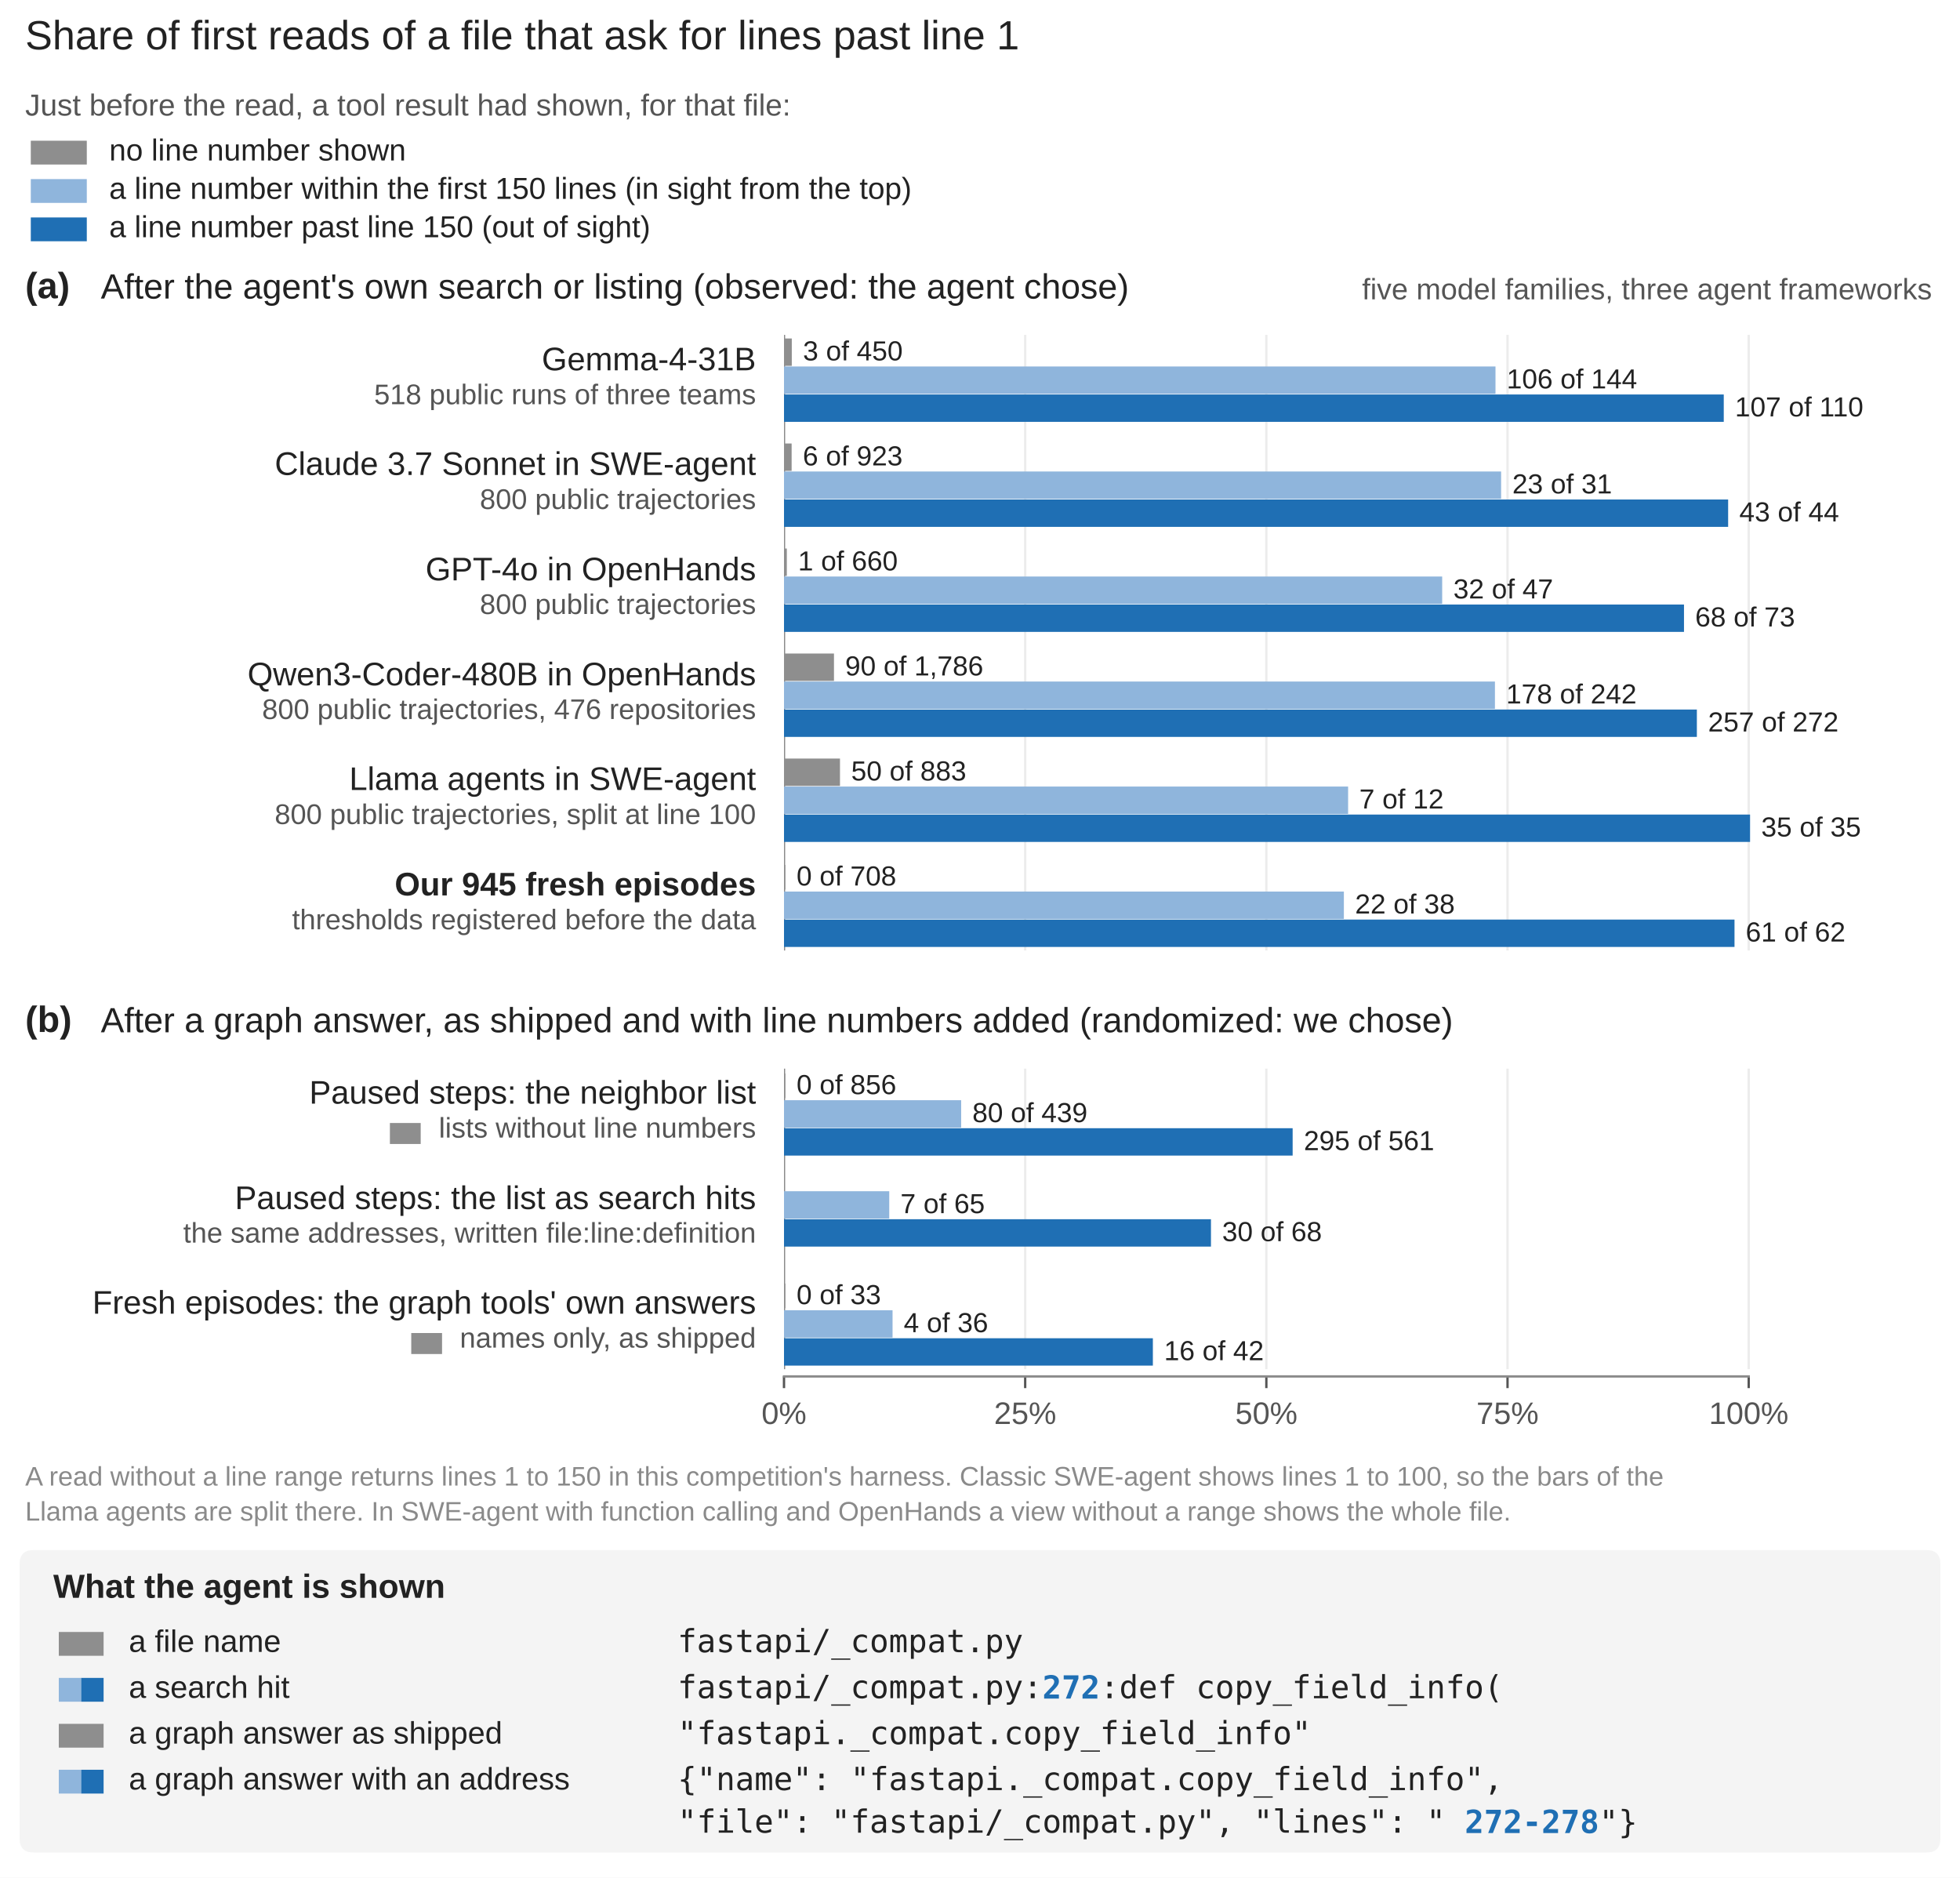
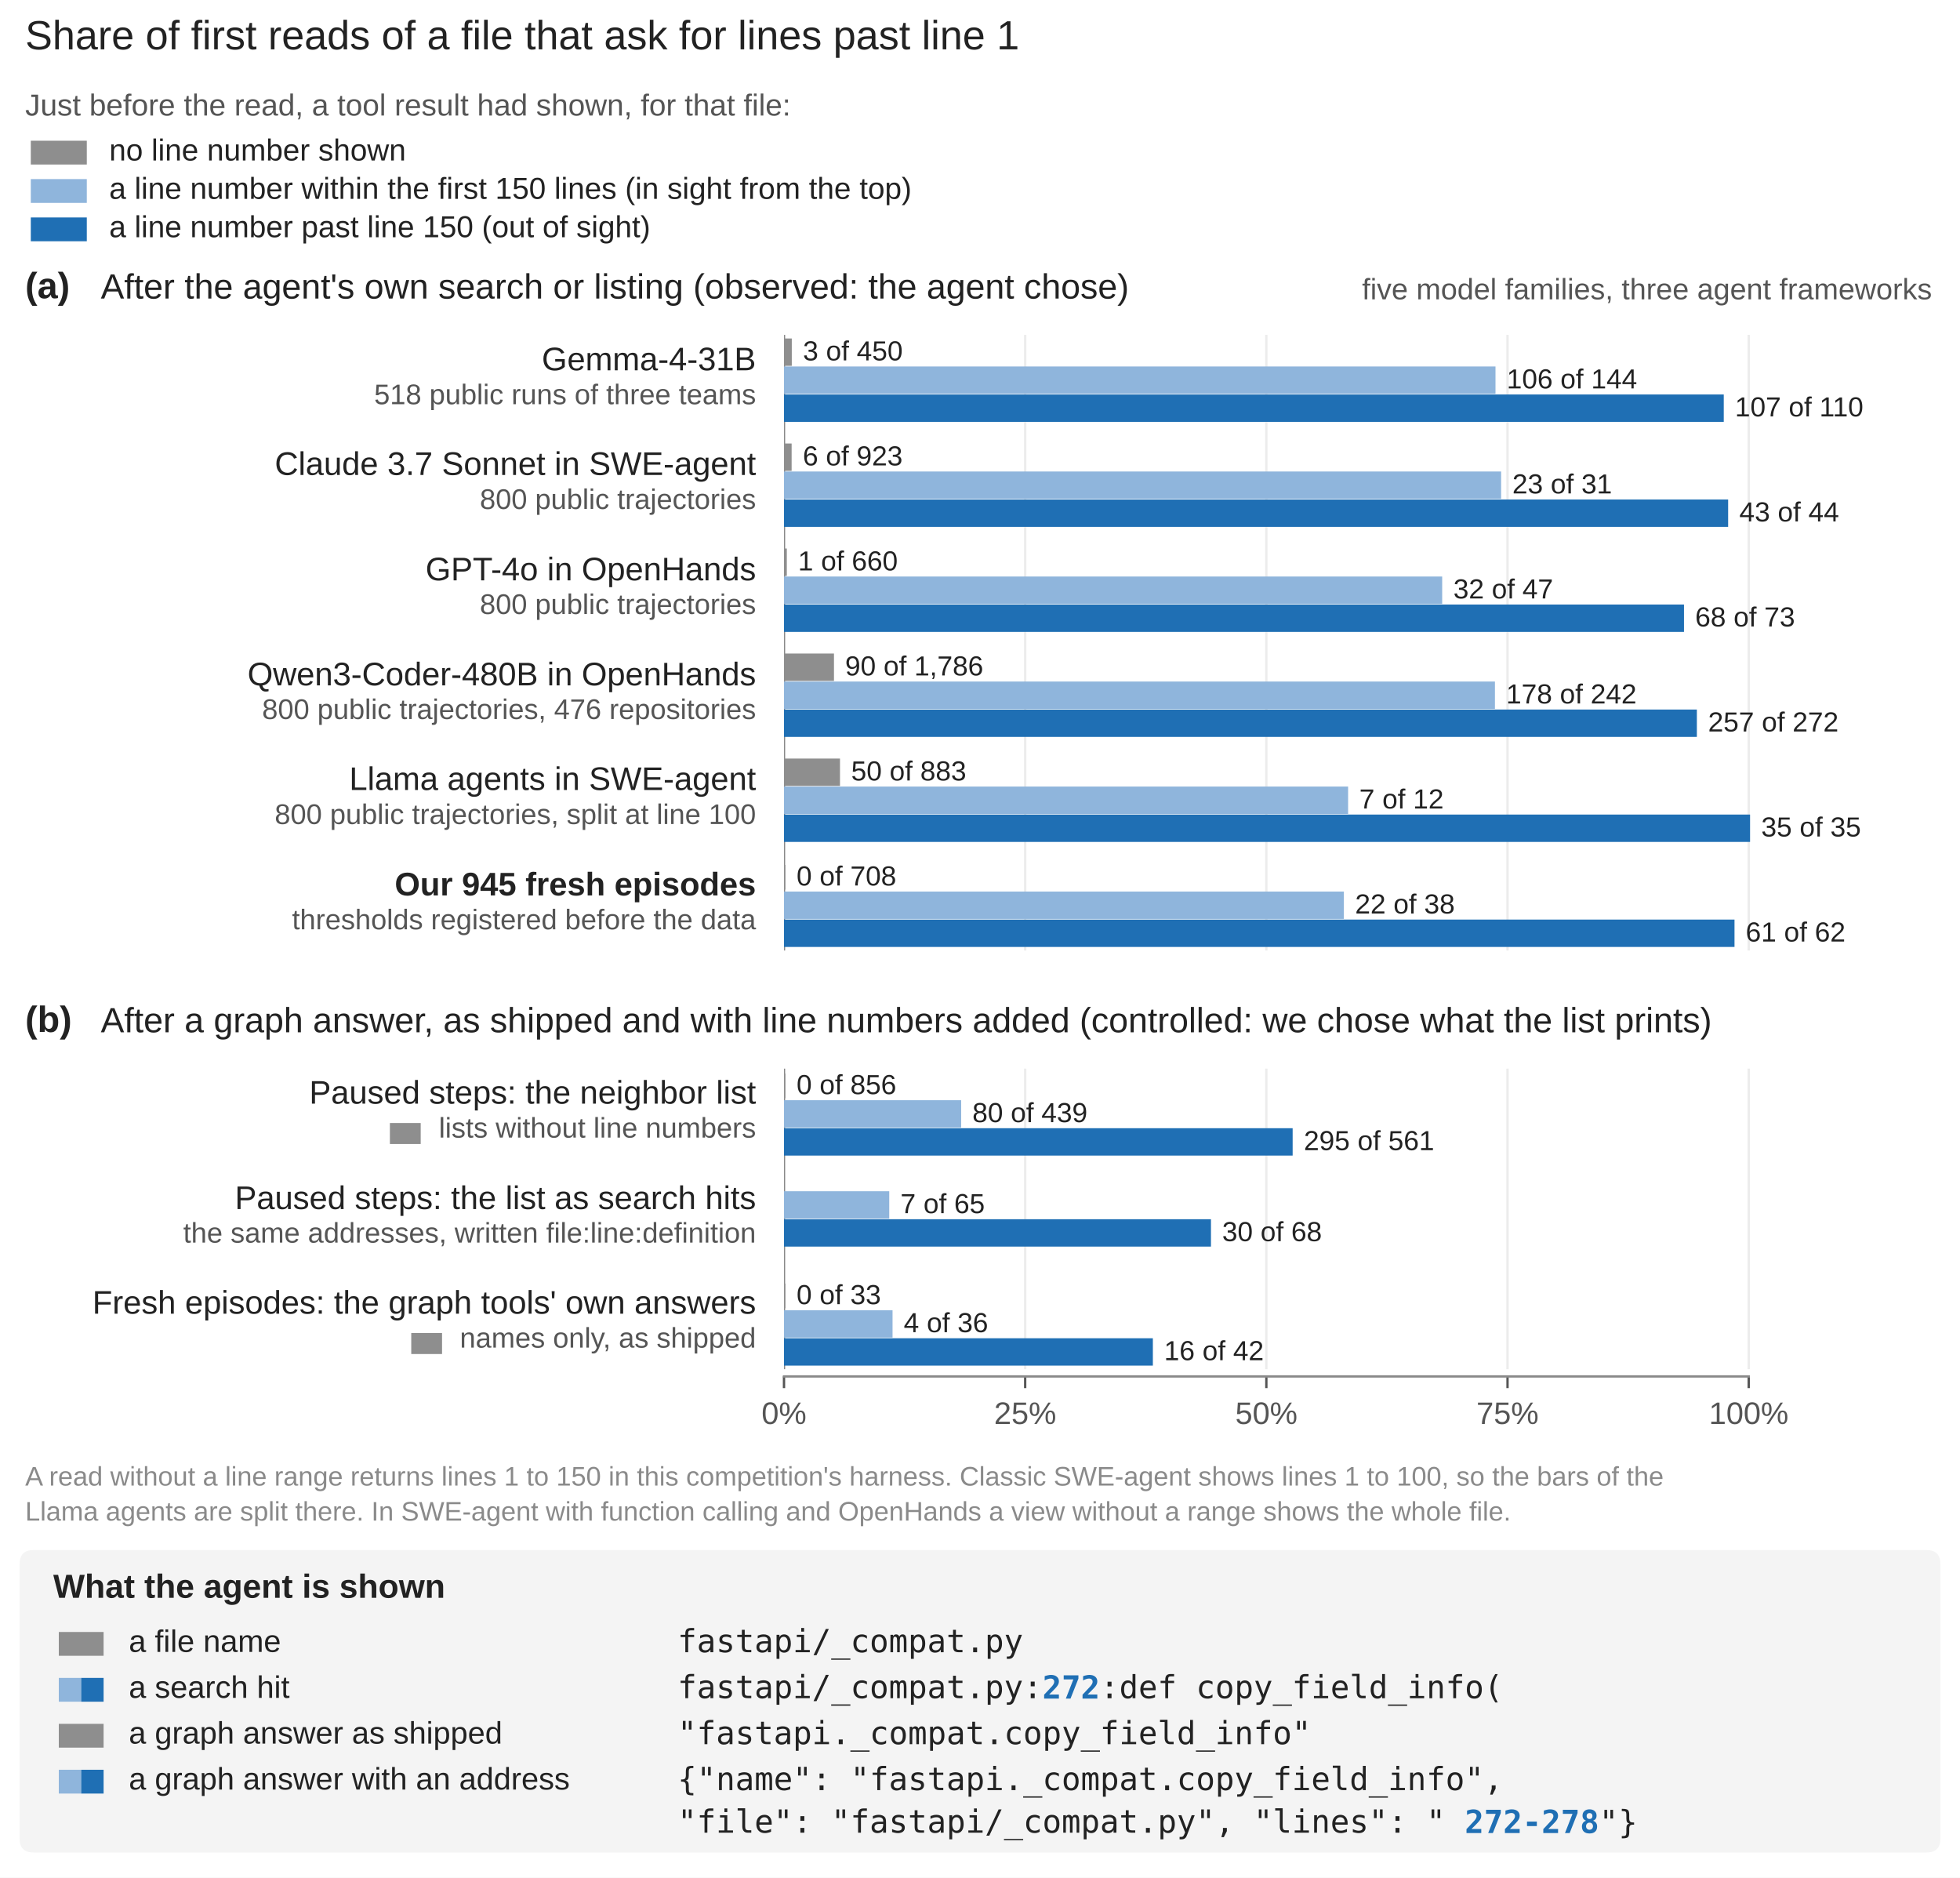
<svg xmlns="http://www.w3.org/2000/svg" xmlns:xlink="http://www.w3.org/1999/xlink" width="504pt" height="482.76pt" viewBox="0 0 504 482.76" version="1.1">
  <defs>
    <style type="text/css">*{stroke-linejoin: round; stroke-linecap: butt}</style>
  </defs>
  <g id="figure_1">
    <g id="patch_1">
      <path d="M 0 482.76  L 504 482.76  L 504 0  L 0 0  z " style="fill: #ffffff" />
    </g>
    <g id="axes_1">
      <g id="patch_2">
-         <path d="M 7.92 36.18  L 22.32 36.18  L 22.32 42.3  L 7.92 42.3  z " clip-path="url(#p6e1711e6c8)" style="fill: #8e8e8e" />
+         <path d="M 7.92 36.18  L 22.32 36.18  L 22.32 42.3  L 7.92 42.3  z " clip-path="url(#p551fb3298d)" style="fill: #8e8e8e" />
      </g>
      <g id="patch_3">
-         <path d="M 7.92 46.044  L 22.32 46.044  L 22.32 52.164  L 7.92 52.164  z " clip-path="url(#p6e1711e6c8)" style="fill: #8fb5dc" />
+         <path d="M 7.92 46.044  L 22.32 46.044  L 22.32 52.164  L 7.92 52.164  z " clip-path="url(#p551fb3298d)" style="fill: #8fb5dc" />
      </g>
      <g id="patch_4">
-         <path d="M 7.92 55.908  L 22.32 55.908  L 22.32 62.028  L 7.92 62.028  z " clip-path="url(#p6e1711e6c8)" style="fill: #1f6fb4" />
+         <path d="M 7.92 55.908  L 22.32 55.908  L 22.32 62.028  L 7.92 62.028  z " clip-path="url(#p551fb3298d)" style="fill: #1f6fb4" />
      </g>
      <g id="patch_5">
-         <path d="M 100.26 288.72  L 108.18 288.72  L 108.18 294.12  L 100.26 294.12  z " clip-path="url(#p6e1711e6c8)" style="fill: #8e8e8e" />
+         <path d="M 100.26 288.72  L 108.18 288.72  L 108.18 294.12  L 100.26 294.12  z " clip-path="url(#p551fb3298d)" style="fill: #8e8e8e" />
      </g>
      <g id="patch_6">
-         <path d="M 105.75 342.72  L 113.67 342.72  L 113.67 348.12  L 105.75 348.12  z " clip-path="url(#p6e1711e6c8)" style="fill: #8e8e8e" />
+         <path d="M 105.75 342.72  L 113.67 342.72  L 113.67 348.12  L 105.75 348.12  z " clip-path="url(#p551fb3298d)" style="fill: #8e8e8e" />
      </g>
      <g id="patch_7">
-         <path d="M 8.64 398.52  L 495.36 398.52  Q 498.96 398.52 498.96 402.12  L 498.96 472.68  Q 498.96 476.28 495.36 476.28  L 8.64 476.28  Q 5.04 476.28 5.04 472.68  L 5.04 402.12  Q 5.04 398.52 8.64 398.52  z " clip-path="url(#p6e1711e6c8)" style="fill: #f4f4f4" />
+         <path d="M 8.64 398.52  L 495.36 398.52  Q 498.96 398.52 498.96 402.12  L 498.96 472.68  Q 498.96 476.28 495.36 476.28  L 8.64 476.28  Q 5.04 476.28 5.04 472.68  L 5.04 402.12  Q 5.04 398.52 8.64 398.52  z " clip-path="url(#p551fb3298d)" style="fill: #f4f4f4" />
      </g>
      <g id="patch_8">
-         <path d="M 15.12 419.58  L 26.64 419.58  L 26.64 425.7  L 15.12 425.7  z " clip-path="url(#p6e1711e6c8)" style="fill: #8e8e8e" />
+         <path d="M 15.12 419.58  L 26.64 419.58  L 26.64 425.7  L 15.12 425.7  z " clip-path="url(#p551fb3298d)" style="fill: #8e8e8e" />
      </g>
      <g id="patch_9">
-         <path d="M 15.12 431.388  L 20.88 431.388  L 20.88 437.508  L 15.12 437.508  z " clip-path="url(#p6e1711e6c8)" style="fill: #8fb5dc" />
+         <path d="M 15.12 431.388  L 20.88 431.388  L 20.88 437.508  L 15.12 437.508  z " clip-path="url(#p551fb3298d)" style="fill: #8fb5dc" />
      </g>
      <g id="patch_10">
-         <path d="M 20.88 431.388  L 26.64 431.388  L 26.64 437.508  L 20.88 437.508  z " clip-path="url(#p6e1711e6c8)" style="fill: #1f6fb4" />
+         <path d="M 20.88 431.388  L 26.64 431.388  L 26.64 437.508  L 20.88 437.508  z " clip-path="url(#p551fb3298d)" style="fill: #1f6fb4" />
      </g>
      <g id="patch_11">
-         <path d="M 15.12 443.196  L 26.64 443.196  L 26.64 449.316  L 15.12 449.316  z " clip-path="url(#p6e1711e6c8)" style="fill: #8e8e8e" />
+         <path d="M 15.12 443.196  L 26.64 443.196  L 26.64 449.316  L 15.12 449.316  z " clip-path="url(#p551fb3298d)" style="fill: #8e8e8e" />
      </g>
      <g id="patch_12">
-         <path d="M 15.12 455.004  L 20.88 455.004  L 20.88 461.124  L 15.12 461.124  z " clip-path="url(#p6e1711e6c8)" style="fill: #8fb5dc" />
+         <path d="M 15.12 455.004  L 20.88 455.004  L 20.88 461.124  L 15.12 461.124  z " clip-path="url(#p551fb3298d)" style="fill: #8fb5dc" />
      </g>
      <g id="patch_13">
-         <path d="M 20.88 455.004  L 26.64 455.004  L 26.64 461.124  L 20.88 461.124  z " clip-path="url(#p6e1711e6c8)" style="fill: #1f6fb4" />
+         <path d="M 20.88 455.004  L 26.64 455.004  L 26.64 461.124  L 20.88 461.124  z " clip-path="url(#p551fb3298d)" style="fill: #1f6fb4" />
      </g>
      <g id="text_1">
        <text style="fill: #222222; font: 10.5px 'Arial', 'Helvetica', 'DejaVu Sans', sans-serif; text-anchor: start" x="6.48" y="12.684" transform="rotate(-0 6.48 12.68367)">Share of first reads of a file that ask for lines past line 1</text>
      </g>
      <g id="text_2">
        <text style="fill: #555555; font: 7.8px 'Arial', 'Helvetica', 'DejaVu Sans', sans-serif; text-anchor: start" x="6.48" y="29.703" transform="rotate(-0 6.48 29.70309)">Just before the read, a tool result had shown, for that file:</text>
      </g>
      <g id="text_3">
        <text style="fill: #222222; font: 7.8px 'Arial', 'Helvetica', 'DejaVu Sans', sans-serif; text-anchor: start" x="28.08" y="41.256" transform="rotate(-0 28.08 41.25642)">no line number shown</text>
      </g>
      <g id="text_4">
        <text style="fill: #222222; font: 7.8px 'Arial', 'Helvetica', 'DejaVu Sans', sans-serif; text-anchor: start" x="28.08" y="51.122" transform="rotate(-0 28.08 51.12225)">a line number within the first 150 lines (in sight from the top)</text>
      </g>
      <g id="text_5">
        <text style="fill: #222222; font: 7.8px 'Arial', 'Helvetica', 'DejaVu Sans', sans-serif; text-anchor: start" x="28.08" y="60.986" transform="rotate(-0 28.08 60.98625)">a line number past line 150 (out of sight)</text>
      </g>
      <g id="text_6">
        <text style="fill: #222222; font: 700 9.4px 'Arial', 'Helvetica', 'DejaVu Sans', sans-serif; text-anchor: start" x="6.48" y="76.683" transform="rotate(-0 6.48 76.68291)">(a)</text>
      </g>
      <g id="text_7">
        <text style="fill: #222222; font: 9px 'Arial', 'Helvetica', 'DejaVu Sans', sans-serif; text-anchor: start" x="25.92" y="76.752" transform="rotate(-0 25.92 76.75172)">After the agent's own search or listing (observed: the agent chose)</text>
      </g>
      <g id="text_8">
        <text style="fill: #555555; font: 7.6px 'Arial', 'Helvetica', 'DejaVu Sans', sans-serif; text-anchor: end" x="496.8" y="76.957" transform="rotate(-0 496.8 76.95656)">five model families, three agent frameworks</text>
      </g>
      <g id="text_9">
        <text style="fill: #222222; font: 8.4px 'Arial', 'Helvetica', 'DejaVu Sans', sans-serif; text-anchor: end" x="194.4" y="95.207" transform="rotate(-0 194.4 95.2065)">Gemma-4-31B</text>
      </g>
      <g id="text_10">
        <text style="fill: #555555; font: 7.3px 'Arial', 'Helvetica', 'DejaVu Sans', sans-serif; text-anchor: end" x="194.4" y="103.918" transform="rotate(-0 194.4 103.9182)">518 public runs of three teams</text>
      </g>
      <g id="text_11">
        <text style="fill: #222222; font: 8.4px 'Arial', 'Helvetica', 'DejaVu Sans', sans-serif; text-anchor: end" x="194.4" y="122.108" transform="rotate(-0 194.4 122.1081)">Claude 3.7 Sonnet in SWE-agent</text>
      </g>
      <g id="text_12">
        <text style="fill: #555555; font: 7.3px 'Arial', 'Helvetica', 'DejaVu Sans', sans-serif; text-anchor: end" x="194.4" y="130.851" transform="rotate(-0 194.4 130.8509)">800 public trajectories</text>
      </g>
      <g id="text_13">
        <text style="fill: #222222; font: 8.4px 'Arial', 'Helvetica', 'DejaVu Sans', sans-serif; text-anchor: end" x="194.4" y="149.207" transform="rotate(-0 194.4 149.2065)">GPT-4o in OpenHands</text>
      </g>
      <g id="text_14">
        <text style="fill: #555555; font: 7.3px 'Arial', 'Helvetica', 'DejaVu Sans', sans-serif; text-anchor: end" x="194.4" y="157.851" transform="rotate(-0 194.4 157.8509)">800 public trajectories</text>
      </g>
      <g id="text_15">
        <text style="fill: #222222; font: 8.4px 'Arial', 'Helvetica', 'DejaVu Sans', sans-serif; text-anchor: end" x="194.4" y="176.207" transform="rotate(-0 194.4 176.2065)">Qwen3-Coder-480B in OpenHands</text>
      </g>
      <g id="text_16">
        <text style="fill: #555555; font: 7.3px 'Arial', 'Helvetica', 'DejaVu Sans', sans-serif; text-anchor: end" x="194.4" y="184.851" transform="rotate(-0 194.4 184.8509)">800 public trajectories, 476 repositories</text>
      </g>
      <g id="text_17">
        <text style="fill: #222222; font: 8.4px 'Arial', 'Helvetica', 'DejaVu Sans', sans-serif; text-anchor: end" x="194.4" y="203.108" transform="rotate(-0 194.4 203.1081)">Llama agents in SWE-agent</text>
      </g>
      <g id="text_18">
        <text style="fill: #555555; font: 7.3px 'Arial', 'Helvetica', 'DejaVu Sans', sans-serif; text-anchor: end" x="194.4" y="211.851" transform="rotate(-0 194.4 211.8509)">800 public trajectories, split at line 100</text>
      </g>
      <g id="text_19">
        <text style="fill: #222222; font: 700 8.4px 'Arial', 'Helvetica', 'DejaVu Sans', sans-serif; text-anchor: end" x="194.4" y="230.218" transform="rotate(-0 194.4 230.2183)">Our 945 fresh episodes</text>
      </g>
      <g id="text_20">
        <text style="fill: #555555; font: 7.3px 'Arial', 'Helvetica', 'DejaVu Sans', sans-serif; text-anchor: end" x="194.4" y="238.918" transform="rotate(-0 194.4 238.9182)">thresholds registered before the data</text>
      </g>
      <g id="text_21">
        <text style="fill: #222222; font: 700 9.4px 'Arial', 'Helvetica', 'DejaVu Sans', sans-serif; text-anchor: start" x="6.48" y="265.323" transform="rotate(-0 6.48 265.3229)">(b)</text>
      </g>
      <g id="text_22">
-         <text style="fill: #222222; font: 9px 'Arial', 'Helvetica', 'DejaVu Sans', sans-serif; text-anchor: start" x="25.92" y="265.392" transform="rotate(-0 25.92 265.3917)">After a graph answer, as shipped and with line numbers added (randomized: we chose)</text>
+         <text style="fill: #222222; font: 9px 'Arial', 'Helvetica', 'DejaVu Sans', sans-serif; text-anchor: start" x="25.92" y="265.392" transform="rotate(-0 25.92 265.3917)">After a graph answer, as shipped and with line numbers added (controlled: we chose what the list prints)</text>
      </g>
      <g id="text_23">
        <text style="fill: #222222; font: 8.4px 'Arial', 'Helvetica', 'DejaVu Sans', sans-serif; text-anchor: end" x="194.4" y="283.748" transform="rotate(-0 194.4 283.7481)">Paused steps: the neighbor list</text>
      </g>
      <g id="text_24">
        <text style="fill: #555555; font: 7.3px 'Arial', 'Helvetica', 'DejaVu Sans', sans-serif; text-anchor: end" x="194.4" y="292.469" transform="rotate(-0 194.4 292.4692)">lists without line numbers</text>
      </g>
      <g id="text_25">
        <text style="fill: #222222; font: 8.4px 'Arial', 'Helvetica', 'DejaVu Sans', sans-serif; text-anchor: end" x="194.4" y="310.846" transform="rotate(-0 194.4 310.8465)">Paused steps: the list as search hits</text>
      </g>
      <g id="text_26">
        <text style="fill: #555555; font: 7.3px 'Arial', 'Helvetica', 'DejaVu Sans', sans-serif; text-anchor: end" x="194.4" y="319.469" transform="rotate(-0 194.4 319.4692)">the same addresses, written file:line:definition</text>
      </g>
      <g id="text_27">
        <text style="fill: #222222; font: 8.4px 'Arial', 'Helvetica', 'DejaVu Sans', sans-serif; text-anchor: end" x="194.4" y="337.748" transform="rotate(-0 194.4 337.7481)">Fresh episodes: the graph tools' own answers</text>
      </g>
      <g id="text_28">
        <text style="fill: #555555; font: 7.3px 'Arial', 'Helvetica', 'DejaVu Sans', sans-serif; text-anchor: end" x="194.4" y="346.469" transform="rotate(-0 194.4 346.4692)">names only, as shipped</text>
      </g>
      <g id="text_29">
        <text style="fill: #8a8a8a; font: 6.9px 'Arial', 'Helvetica', 'DejaVu Sans', sans-serif; text-anchor: start" x="6.48" y="381.943" transform="rotate(-0 6.48 381.943)">A read without a line range returns lines 1 to 150 in this competition's harness. Classic SWE-agent shows lines 1 to 100, so the bars of the</text>
      </g>
      <g id="text_30">
        <text style="fill: #8a8a8a; font: 6.9px 'Arial', 'Helvetica', 'DejaVu Sans', sans-serif; text-anchor: start" x="6.48" y="390.947" transform="rotate(-0 6.48 390.9473)">Llama agents are split there. In SWE-agent with function calling and OpenHands a view without a range shows the whole file.</text>
      </g>
      <g id="text_31">
        <text style="fill: #222222; font: 700 8.6px 'Arial', 'Helvetica', 'DejaVu Sans', sans-serif; text-anchor: start" x="13.68" y="410.796" transform="rotate(-0 13.68 410.7957)">What the agent is shown</text>
      </g>
      <g id="text_32">
        <text style="fill: #222222; font: 8px 'Arial', 'Helvetica', 'DejaVu Sans', sans-serif; text-anchor: start" x="33.12" y="424.708" transform="rotate(-0 33.12 424.7081)">a file name</text>
      </g>
      <g id="text_33">
        <text style="fill: #222222; font: 8.2px 'DejaVu Sans Mono'; text-anchor: start" x="174.24" y="424.789" transform="rotate(-0 174.24 424.7887)">fastapi/_compat.py</text>
      </g>
      <g id="text_34">
        <text style="fill: #222222; font: 8px 'Arial', 'Helvetica', 'DejaVu Sans', sans-serif; text-anchor: start" x="33.12" y="436.516" transform="rotate(-0 33.12 436.5161)">a search hit</text>
      </g>
      <g id="text_35">
        <text style="fill: #222222; font: 8.2px 'DejaVu Sans Mono'; text-anchor: start" x="174.24" y="436.597" transform="rotate(-0 174.24 436.5967)">fastapi/_compat.py:</text>
      </g>
      <g id="text_36">
        <text style="fill: #1f6fb4; font: 700 8.2px 'DejaVu Sans Mono'; text-anchor: start" x="268.039" y="436.711" transform="rotate(-0 268.0394 436.7107)">272</text>
      </g>
      <g id="text_37">
        <text style="fill: #222222; font: 8.2px 'DejaVu Sans Mono'; text-anchor: start" x="282.85" y="436.618" transform="rotate(-0 282.8498 436.6184)">:def copy_field_info(</text>
      </g>
      <g id="text_38">
        <text style="fill: #222222; font: 8px 'Arial', 'Helvetica', 'DejaVu Sans', sans-serif; text-anchor: start" x="33.12" y="448.277" transform="rotate(-0 33.12 448.2772)">a graph answer as shipped</text>
      </g>
      <g id="text_39">
        <text style="fill: #222222; font: 8.2px 'DejaVu Sans Mono'; text-anchor: start" x="174.24" y="448.426" transform="rotate(-0 174.24 448.4264)">"fastapi._compat.copy_field_info"</text>
      </g>
      <g id="text_40">
        <text style="fill: #222222; font: 8px 'Arial', 'Helvetica', 'DejaVu Sans', sans-serif; text-anchor: start" x="33.12" y="460.085" transform="rotate(-0 33.12 460.0852)">a graph answer with an address</text>
      </g>
      <g id="text_41">
        <text style="fill: #222222; font: 8.2px 'DejaVu Sans Mono'; text-anchor: start" x="174.24" y="460.234" transform="rotate(-0 174.24 460.2344)">{"name": "fastapi._compat.copy_field_info",</text>
      </g>
      <g id="text_42">
        <text style="fill: #222222; font: 8.2px 'DejaVu Sans Mono'; text-anchor: start" x="174.24" y="471.178" transform="rotate(-0 174.24 471.1784)"> "file": "fastapi/_compat.py", "lines": "</text>
      </g>
      <g id="text_43">
        <text style="fill: #1f6fb4; font: 700 8.2px 'DejaVu Sans Mono'; text-anchor: start" x="376.649" y="471.271" transform="rotate(-0 376.6492 471.2707)">272-278</text>
      </g>
      <g id="text_44">
        <text style="fill: #222222; font: 8.2px 'DejaVu Sans Mono'; text-anchor: start" x="411.207" y="471.292" transform="rotate(-0 411.2069 471.2925)">"}</text>
      </g>
    </g>
    <g id="axes_2">
      <g id="patch_14">
        <path d="M 201.6 353.88  L 496.8 353.88  L 496.8 64.8  L 201.6 64.8  L 201.6 353.88  z " style="fill: none" />
      </g>
      <g id="line2d_1">
-         <path d="M 263.617 86.4  L 263.617 244.08  " clip-path="url(#p8a75a880b5)" style="fill: none; stroke: #ececec; stroke-width: 0.6; stroke-linecap: square" />
+         <path d="M 263.617 86.4  L 263.617 244.08  " clip-path="url(#p8e8c084a83)" style="fill: none; stroke: #ececec; stroke-width: 0.6; stroke-linecap: square" />
      </g>
      <g id="line2d_2">
-         <path d="M 325.634 86.4  L 325.634 244.08  " clip-path="url(#p8a75a880b5)" style="fill: none; stroke: #ececec; stroke-width: 0.6; stroke-linecap: square" />
+         <path d="M 325.634 86.4  L 325.634 244.08  " clip-path="url(#p8e8c084a83)" style="fill: none; stroke: #ececec; stroke-width: 0.6; stroke-linecap: square" />
      </g>
      <g id="line2d_3">
-         <path d="M 387.65 86.4  L 387.65 244.08  " clip-path="url(#p8a75a880b5)" style="fill: none; stroke: #ececec; stroke-width: 0.6; stroke-linecap: square" />
+         <path d="M 387.65 86.4  L 387.65 244.08  " clip-path="url(#p8e8c084a83)" style="fill: none; stroke: #ececec; stroke-width: 0.6; stroke-linecap: square" />
      </g>
      <g id="line2d_4">
-         <path d="M 449.667 86.4  L 449.667 244.08  " clip-path="url(#p8a75a880b5)" style="fill: none; stroke: #ececec; stroke-width: 0.6; stroke-linecap: square" />
+         <path d="M 449.667 86.4  L 449.667 244.08  " clip-path="url(#p8e8c084a83)" style="fill: none; stroke: #ececec; stroke-width: 0.6; stroke-linecap: square" />
      </g>
      <g id="line2d_5">
-         <path d="M 263.617 275.04  L 263.617 351.72  " clip-path="url(#p8a75a880b5)" style="fill: none; stroke: #ececec; stroke-width: 0.6; stroke-linecap: square" />
+         <path d="M 263.617 275.04  L 263.617 351.72  " clip-path="url(#p8e8c084a83)" style="fill: none; stroke: #ececec; stroke-width: 0.6; stroke-linecap: square" />
      </g>
      <g id="line2d_6">
-         <path d="M 325.634 275.04  L 325.634 351.72  " clip-path="url(#p8a75a880b5)" style="fill: none; stroke: #ececec; stroke-width: 0.6; stroke-linecap: square" />
+         <path d="M 325.634 275.04  L 325.634 351.72  " clip-path="url(#p8e8c084a83)" style="fill: none; stroke: #ececec; stroke-width: 0.6; stroke-linecap: square" />
      </g>
      <g id="line2d_7">
-         <path d="M 387.65 275.04  L 387.65 351.72  " clip-path="url(#p8a75a880b5)" style="fill: none; stroke: #ececec; stroke-width: 0.6; stroke-linecap: square" />
+         <path d="M 387.65 275.04  L 387.65 351.72  " clip-path="url(#p8e8c084a83)" style="fill: none; stroke: #ececec; stroke-width: 0.6; stroke-linecap: square" />
      </g>
      <g id="line2d_8">
-         <path d="M 449.667 275.04  L 449.667 351.72  " clip-path="url(#p8a75a880b5)" style="fill: none; stroke: #ececec; stroke-width: 0.6; stroke-linecap: square" />
+         <path d="M 449.667 275.04  L 449.667 351.72  " clip-path="url(#p8e8c084a83)" style="fill: none; stroke: #ececec; stroke-width: 0.6; stroke-linecap: square" />
      </g>
      <g id="line2d_9">
-         <path d="M 201.6 86.4  L 201.6 244.08  " clip-path="url(#p8a75a880b5)" style="fill: none; stroke: #8a8a8a; stroke-width: 0.6; stroke-linecap: square" />
+         <path d="M 201.6 86.4  L 201.6 244.08  " clip-path="url(#p8e8c084a83)" style="fill: none; stroke: #8a8a8a; stroke-width: 0.6; stroke-linecap: square" />
      </g>
      <g id="line2d_10">
-         <path d="M 201.6 275.04  L 201.6 351.72  " clip-path="url(#p8a75a880b5)" style="fill: none; stroke: #8a8a8a; stroke-width: 0.6; stroke-linecap: square" />
+         <path d="M 201.6 275.04  L 201.6 351.72  " clip-path="url(#p8e8c084a83)" style="fill: none; stroke: #8a8a8a; stroke-width: 0.6; stroke-linecap: square" />
      </g>
      <g id="matplotlib.axis_1">
        <g id="xtick_1">
          <g id="line2d_11">
            <defs>
-               <path id="mdd9b205727" d="M 0 0  L 0 3  " style="stroke: #555555; stroke-width: 0.6" />
+               <path id="m736bd70c4d" d="M 0 0  L 0 3  " style="stroke: #555555; stroke-width: 0.6" />
            </defs>
            <g>
-               <use xlink:href="#mdd9b205727" x="201.6" y="353.88" style="fill: #555555; stroke: #555555; stroke-width: 0.6" />
+               <use xlink:href="#m736bd70c4d" x="201.6" y="353.88" style="fill: #555555; stroke: #555555; stroke-width: 0.6" />
            </g>
          </g>
          <g id="text_45">
            <text style="fill: #555555; font: 8px 'Arial', 'Helvetica', 'DejaVu Sans', sans-serif; text-anchor: middle" x="201.6" y="366.106" transform="rotate(-0 201.6 366.1062)">0%</text>
          </g>
        </g>
        <g id="xtick_2">
          <g id="line2d_12">
            <g>
-               <use xlink:href="#mdd9b205727" x="263.617" y="353.88" style="fill: #555555; stroke: #555555; stroke-width: 0.6" />
+               <use xlink:href="#m736bd70c4d" x="263.617" y="353.88" style="fill: #555555; stroke: #555555; stroke-width: 0.6" />
            </g>
          </g>
          <g id="text_46">
            <text style="fill: #555555; font: 8px 'Arial', 'Helvetica', 'DejaVu Sans', sans-serif; text-anchor: middle" x="263.617" y="366.106" transform="rotate(-0 263.6168 366.1062)">25%</text>
          </g>
        </g>
        <g id="xtick_3">
          <g id="line2d_13">
            <g>
-               <use xlink:href="#mdd9b205727" x="325.634" y="353.88" style="fill: #555555; stroke: #555555; stroke-width: 0.6" />
+               <use xlink:href="#m736bd70c4d" x="325.634" y="353.88" style="fill: #555555; stroke: #555555; stroke-width: 0.6" />
            </g>
          </g>
          <g id="text_47">
            <text style="fill: #555555; font: 8px 'Arial', 'Helvetica', 'DejaVu Sans', sans-serif; text-anchor: middle" x="325.634" y="366.106" transform="rotate(-0 325.6336 366.1062)">50%</text>
          </g>
        </g>
        <g id="xtick_4">
          <g id="line2d_14">
            <g>
-               <use xlink:href="#mdd9b205727" x="387.65" y="353.88" style="fill: #555555; stroke: #555555; stroke-width: 0.6" />
+               <use xlink:href="#m736bd70c4d" x="387.65" y="353.88" style="fill: #555555; stroke: #555555; stroke-width: 0.6" />
            </g>
          </g>
          <g id="text_48">
            <text style="fill: #555555; font: 8px 'Arial', 'Helvetica', 'DejaVu Sans', sans-serif; text-anchor: middle" x="387.65" y="366.106" transform="rotate(-0 387.6504 366.1062)">75%</text>
          </g>
        </g>
        <g id="xtick_5">
          <g id="line2d_15">
            <g>
-               <use xlink:href="#mdd9b205727" x="449.667" y="353.88" style="fill: #555555; stroke: #555555; stroke-width: 0.6" />
+               <use xlink:href="#m736bd70c4d" x="449.667" y="353.88" style="fill: #555555; stroke: #555555; stroke-width: 0.6" />
            </g>
          </g>
          <g id="text_49">
            <text style="fill: #555555; font: 8px 'Arial', 'Helvetica', 'DejaVu Sans', sans-serif; text-anchor: middle" x="449.667" y="366.106" transform="rotate(-0 449.6672 366.1062)">100%</text>
          </g>
        </g>
      </g>
      <g id="matplotlib.axis_2" />
      <g id="patch_15">
-         <path d="M 201.6 87.372  L 203.254 87.372  L 203.254 93.708  L 201.6 93.708  z " clip-path="url(#p8a75a880b5)" style="fill: #8e8e8e; stroke: #8e8e8e; stroke-width: 0.7; stroke-linejoin: miter" />
+         <path d="M 201.6 87.372  L 203.254 87.372  L 203.254 93.708  L 201.6 93.708  z " clip-path="url(#p8e8c084a83)" style="fill: #8e8e8e; stroke: #8e8e8e; stroke-width: 0.7; stroke-linejoin: miter" />
      </g>
      <g id="patch_16">
-         <path d="M 201.6 94.572  L 384.205 94.572  L 384.205 100.908  L 201.6 100.908  z " clip-path="url(#p8a75a880b5)" style="fill: #8fb5dc; stroke: #8fb5dc; stroke-width: 0.7; stroke-linejoin: miter" />
+         <path d="M 201.6 94.572  L 384.205 94.572  L 384.205 100.908  L 201.6 100.908  z " clip-path="url(#p8e8c084a83)" style="fill: #8fb5dc; stroke: #8fb5dc; stroke-width: 0.7; stroke-linejoin: miter" />
      </g>
      <g id="patch_17">
-         <path d="M 201.6 101.772  L 442.902 101.772  L 442.902 108.108  L 201.6 108.108  z " clip-path="url(#p8a75a880b5)" style="fill: #1f6fb4; stroke: #1f6fb4; stroke-width: 0.7; stroke-linejoin: miter" />
+         <path d="M 201.6 101.772  L 442.902 101.772  L 442.902 108.108  L 201.6 108.108  z " clip-path="url(#p8e8c084a83)" style="fill: #1f6fb4; stroke: #1f6fb4; stroke-width: 0.7; stroke-linejoin: miter" />
      </g>
      <g id="patch_18">
-         <path d="M 201.6 114.372  L 203.213 114.372  L 203.213 120.708  L 201.6 120.708  z " clip-path="url(#p8a75a880b5)" style="fill: #8e8e8e; stroke: #8e8e8e; stroke-width: 0.7; stroke-linejoin: miter" />
+         <path d="M 201.6 114.372  L 203.213 114.372  L 203.213 120.708  L 201.6 120.708  z " clip-path="url(#p8e8c084a83)" style="fill: #8e8e8e; stroke: #8e8e8e; stroke-width: 0.7; stroke-linejoin: miter" />
      </g>
      <g id="patch_19">
-         <path d="M 201.6 121.572  L 385.65 121.572  L 385.65 127.908  L 201.6 127.908  z " clip-path="url(#p8a75a880b5)" style="fill: #8fb5dc; stroke: #8fb5dc; stroke-width: 0.7; stroke-linejoin: miter" />
+         <path d="M 201.6 121.572  L 385.65 121.572  L 385.65 127.908  L 201.6 127.908  z " clip-path="url(#p8e8c084a83)" style="fill: #8fb5dc; stroke: #8fb5dc; stroke-width: 0.7; stroke-linejoin: miter" />
      </g>
      <g id="patch_20">
-         <path d="M 201.6 128.772  L 444.029 128.772  L 444.029 135.108  L 201.6 135.108  z " clip-path="url(#p8a75a880b5)" style="fill: #1f6fb4; stroke: #1f6fb4; stroke-width: 0.7; stroke-linejoin: miter" />
+         <path d="M 201.6 128.772  L 444.029 128.772  L 444.029 135.108  L 201.6 135.108  z " clip-path="url(#p8e8c084a83)" style="fill: #1f6fb4; stroke: #1f6fb4; stroke-width: 0.7; stroke-linejoin: miter" />
      </g>
      <g id="patch_21">
-         <path d="M 201.6 141.372  L 201.976 141.372  L 201.976 147.708  L 201.6 147.708  z " clip-path="url(#p8a75a880b5)" style="fill: #8e8e8e; stroke: #8e8e8e; stroke-width: 0.7; stroke-linejoin: miter" />
+         <path d="M 201.6 141.372  L 201.976 141.372  L 201.976 147.708  L 201.6 147.708  z " clip-path="url(#p8e8c084a83)" style="fill: #8e8e8e; stroke: #8e8e8e; stroke-width: 0.7; stroke-linejoin: miter" />
      </g>
      <g id="patch_22">
-         <path d="M 201.6 148.572  L 370.497 148.572  L 370.497 154.908  L 201.6 154.908  z " clip-path="url(#p8a75a880b5)" style="fill: #8fb5dc; stroke: #8fb5dc; stroke-width: 0.7; stroke-linejoin: miter" />
+         <path d="M 201.6 148.572  L 370.497 148.572  L 370.497 154.908  L 201.6 154.908  z " clip-path="url(#p8e8c084a83)" style="fill: #8fb5dc; stroke: #8fb5dc; stroke-width: 0.7; stroke-linejoin: miter" />
      </g>
      <g id="patch_23">
-         <path d="M 201.6 155.772  L 432.676 155.772  L 432.676 162.108  L 201.6 162.108  z " clip-path="url(#p8a75a880b5)" style="fill: #1f6fb4; stroke: #1f6fb4; stroke-width: 0.7; stroke-linejoin: miter" />
+         <path d="M 201.6 155.772  L 432.676 155.772  L 432.676 162.108  L 201.6 162.108  z " clip-path="url(#p8e8c084a83)" style="fill: #1f6fb4; stroke: #1f6fb4; stroke-width: 0.7; stroke-linejoin: miter" />
      </g>
      <g id="patch_24">
-         <path d="M 201.6 168.372  L 214.101 168.372  L 214.101 174.708  L 201.6 174.708  z " clip-path="url(#p8a75a880b5)" style="fill: #8e8e8e; stroke: #8e8e8e; stroke-width: 0.7; stroke-linejoin: miter" />
+         <path d="M 201.6 168.372  L 214.101 168.372  L 214.101 174.708  L 201.6 174.708  z " clip-path="url(#p8e8c084a83)" style="fill: #8e8e8e; stroke: #8e8e8e; stroke-width: 0.7; stroke-linejoin: miter" />
      </g>
      <g id="patch_25">
-         <path d="M 201.6 175.572  L 384.063 175.572  L 384.063 181.908  L 201.6 181.908  z " clip-path="url(#p8a75a880b5)" style="fill: #8fb5dc; stroke: #8fb5dc; stroke-width: 0.7; stroke-linejoin: miter" />
+         <path d="M 201.6 175.572  L 384.063 175.572  L 384.063 181.908  L 201.6 181.908  z " clip-path="url(#p8e8c084a83)" style="fill: #8fb5dc; stroke: #8fb5dc; stroke-width: 0.7; stroke-linejoin: miter" />
      </g>
      <g id="patch_26">
-         <path d="M 201.6 182.772  L 435.987 182.772  L 435.987 189.108  L 201.6 189.108  z " clip-path="url(#p8a75a880b5)" style="fill: #1f6fb4; stroke: #1f6fb4; stroke-width: 0.7; stroke-linejoin: miter" />
+         <path d="M 201.6 182.772  L 435.987 182.772  L 435.987 189.108  L 201.6 189.108  z " clip-path="url(#p8e8c084a83)" style="fill: #1f6fb4; stroke: #1f6fb4; stroke-width: 0.7; stroke-linejoin: miter" />
      </g>
      <g id="patch_27">
-         <path d="M 201.6 195.372  L 215.647 195.372  L 215.647 201.708  L 201.6 201.708  z " clip-path="url(#p8a75a880b5)" style="fill: #8e8e8e; stroke: #8e8e8e; stroke-width: 0.7; stroke-linejoin: miter" />
+         <path d="M 201.6 195.372  L 215.647 195.372  L 215.647 201.708  L 201.6 201.708  z " clip-path="url(#p8e8c084a83)" style="fill: #8e8e8e; stroke: #8e8e8e; stroke-width: 0.7; stroke-linejoin: miter" />
      </g>
      <g id="patch_28">
-         <path d="M 201.6 202.572  L 346.306 202.572  L 346.306 208.908  L 201.6 208.908  z " clip-path="url(#p8a75a880b5)" style="fill: #8fb5dc; stroke: #8fb5dc; stroke-width: 0.7; stroke-linejoin: miter" />
+         <path d="M 201.6 202.572  L 346.306 202.572  L 346.306 208.908  L 201.6 208.908  z " clip-path="url(#p8e8c084a83)" style="fill: #8fb5dc; stroke: #8fb5dc; stroke-width: 0.7; stroke-linejoin: miter" />
      </g>
      <g id="patch_29">
-         <path d="M 201.6 209.772  L 449.667 209.772  L 449.667 216.108  L 201.6 216.108  z " clip-path="url(#p8a75a880b5)" style="fill: #1f6fb4; stroke: #1f6fb4; stroke-width: 0.7; stroke-linejoin: miter" />
+         <path d="M 201.6 209.772  L 449.667 209.772  L 449.667 216.108  L 201.6 216.108  z " clip-path="url(#p8e8c084a83)" style="fill: #1f6fb4; stroke: #1f6fb4; stroke-width: 0.7; stroke-linejoin: miter" />
      </g>
      <g id="patch_30">
-         <path d="M 201.6 222.372  L 201.6 222.372  L 201.6 228.708  L 201.6 228.708  z " clip-path="url(#p8a75a880b5)" style="fill: #8e8e8e; stroke: #8e8e8e; stroke-width: 0.7; stroke-linejoin: miter" />
+         <path d="M 201.6 222.372  L 201.6 222.372  L 201.6 228.708  L 201.6 228.708  z " clip-path="url(#p8e8c084a83)" style="fill: #8e8e8e; stroke: #8e8e8e; stroke-width: 0.7; stroke-linejoin: miter" />
      </g>
      <g id="patch_31">
-         <path d="M 201.6 229.572  L 345.218 229.572  L 345.218 235.908  L 201.6 235.908  z " clip-path="url(#p8a75a880b5)" style="fill: #8fb5dc; stroke: #8fb5dc; stroke-width: 0.7; stroke-linejoin: miter" />
+         <path d="M 201.6 229.572  L 345.218 229.572  L 345.218 235.908  L 201.6 235.908  z " clip-path="url(#p8e8c084a83)" style="fill: #8fb5dc; stroke: #8fb5dc; stroke-width: 0.7; stroke-linejoin: miter" />
      </g>
      <g id="patch_32">
-         <path d="M 201.6 236.772  L 445.666 236.772  L 445.666 243.108  L 201.6 243.108  z " clip-path="url(#p8a75a880b5)" style="fill: #1f6fb4; stroke: #1f6fb4; stroke-width: 0.7; stroke-linejoin: miter" />
+         <path d="M 201.6 236.772  L 445.666 236.772  L 445.666 243.108  L 201.6 243.108  z " clip-path="url(#p8e8c084a83)" style="fill: #1f6fb4; stroke: #1f6fb4; stroke-width: 0.7; stroke-linejoin: miter" />
      </g>
      <g id="patch_33">
-         <path d="M 201.6 276.012  L 201.6 276.012  L 201.6 282.348  L 201.6 282.348  z " clip-path="url(#p8a75a880b5)" style="fill: #8e8e8e; stroke: #8e8e8e; stroke-width: 0.7; stroke-linejoin: miter" />
+         <path d="M 201.6 276.012  L 201.6 276.012  L 201.6 282.348  L 201.6 282.348  z " clip-path="url(#p8e8c084a83)" style="fill: #8e8e8e; stroke: #8e8e8e; stroke-width: 0.7; stroke-linejoin: miter" />
      </g>
      <g id="patch_34">
-         <path d="M 201.6 283.212  L 246.806 283.212  L 246.806 289.548  L 201.6 289.548  z " clip-path="url(#p8a75a880b5)" style="fill: #8fb5dc; stroke: #8fb5dc; stroke-width: 0.7; stroke-linejoin: miter" />
+         <path d="M 201.6 283.212  L 246.806 283.212  L 246.806 289.548  L 201.6 289.548  z " clip-path="url(#p8e8c084a83)" style="fill: #8fb5dc; stroke: #8fb5dc; stroke-width: 0.7; stroke-linejoin: miter" />
      </g>
      <g id="patch_35">
-         <path d="M 201.6 290.412  L 332.045 290.412  L 332.045 296.748  L 201.6 296.748  z " clip-path="url(#p8a75a880b5)" style="fill: #1f6fb4; stroke: #1f6fb4; stroke-width: 0.7; stroke-linejoin: miter" />
+         <path d="M 201.6 290.412  L 332.045 290.412  L 332.045 296.748  L 201.6 296.748  z " clip-path="url(#p8e8c084a83)" style="fill: #1f6fb4; stroke: #1f6fb4; stroke-width: 0.7; stroke-linejoin: miter" />
      </g>
      <g id="patch_36">
-         <path d="M 201.6 306.612  L 228.315 306.612  L 228.315 312.948  L 201.6 312.948  z " clip-path="url(#p8a75a880b5)" style="fill: #8fb5dc; stroke: #8fb5dc; stroke-width: 0.7; stroke-linejoin: miter" />
+         <path d="M 201.6 306.612  L 228.315 306.612  L 228.315 312.948  L 201.6 312.948  z " clip-path="url(#p8e8c084a83)" style="fill: #8fb5dc; stroke: #8fb5dc; stroke-width: 0.7; stroke-linejoin: miter" />
      </g>
      <g id="patch_37">
-         <path d="M 201.6 313.812  L 311.041 313.812  L 311.041 320.148  L 201.6 320.148  z " clip-path="url(#p8a75a880b5)" style="fill: #1f6fb4; stroke: #1f6fb4; stroke-width: 0.7; stroke-linejoin: miter" />
+         <path d="M 201.6 313.812  L 311.041 313.812  L 311.041 320.148  L 201.6 320.148  z " clip-path="url(#p8e8c084a83)" style="fill: #1f6fb4; stroke: #1f6fb4; stroke-width: 0.7; stroke-linejoin: miter" />
      </g>
      <g id="patch_38">
-         <path d="M 201.6 330.012  L 201.6 330.012  L 201.6 336.348  L 201.6 336.348  z " clip-path="url(#p8a75a880b5)" style="fill: #8e8e8e; stroke: #8e8e8e; stroke-width: 0.7; stroke-linejoin: miter" />
+         <path d="M 201.6 330.012  L 201.6 330.012  L 201.6 336.348  L 201.6 336.348  z " clip-path="url(#p8e8c084a83)" style="fill: #8e8e8e; stroke: #8e8e8e; stroke-width: 0.7; stroke-linejoin: miter" />
      </g>
      <g id="patch_39">
-         <path d="M 201.6 337.212  L 229.163 337.212  L 229.163 343.548  L 201.6 343.548  z " clip-path="url(#p8a75a880b5)" style="fill: #8fb5dc; stroke: #8fb5dc; stroke-width: 0.7; stroke-linejoin: miter" />
+         <path d="M 201.6 337.212  L 229.163 337.212  L 229.163 343.548  L 201.6 343.548  z " clip-path="url(#p8e8c084a83)" style="fill: #8fb5dc; stroke: #8fb5dc; stroke-width: 0.7; stroke-linejoin: miter" />
      </g>
      <g id="patch_40">
-         <path d="M 201.6 344.412  L 296.102 344.412  L 296.102 350.748  L 201.6 350.748  z " clip-path="url(#p8a75a880b5)" style="fill: #1f6fb4; stroke: #1f6fb4; stroke-width: 0.7; stroke-linejoin: miter" />
+         <path d="M 201.6 344.412  L 296.102 344.412  L 296.102 350.748  L 201.6 350.748  z " clip-path="url(#p8e8c084a83)" style="fill: #1f6fb4; stroke: #1f6fb4; stroke-width: 0.7; stroke-linejoin: miter" />
      </g>
      <g id="patch_41">
        <path d="M 201.6 353.88  L 449.667 353.88  " style="fill: none; stroke: #8a8a8a; stroke-width: 0.6; stroke-linejoin: miter; stroke-linecap: square" />
      </g>
      <g id="text_50">
        <text style="fill: #222222; font: 7.1px 'Arial', 'Helvetica', 'DejaVu Sans', sans-serif; text-anchor: start" x="206.479" y="92.663" transform="rotate(-0 206.4787 92.66346)">3 of 450</text>
      </g>
      <g id="text_51">
        <text style="fill: #222222; font: 7.1px 'Arial', 'Helvetica', 'DejaVu Sans', sans-serif; text-anchor: start" x="387.43" y="99.863" transform="rotate(-0 387.4299 99.86346)">106 of 144</text>
      </g>
      <g id="text_52">
        <text style="fill: #222222; font: 7.1px 'Arial', 'Helvetica', 'DejaVu Sans', sans-serif; text-anchor: start" x="446.127" y="107.063" transform="rotate(-0 446.1266 107.0635)">107 of 110</text>
      </g>
      <g id="text_53">
        <text style="fill: #222222; font: 7.1px 'Arial', 'Helvetica', 'DejaVu Sans', sans-serif; text-anchor: start" x="206.437" y="119.663" transform="rotate(-0 206.4374 119.6635)">6 of 923</text>
      </g>
      <g id="text_54">
        <text style="fill: #222222; font: 7.1px 'Arial', 'Helvetica', 'DejaVu Sans', sans-serif; text-anchor: start" x="388.875" y="126.863" transform="rotate(-0 388.8748 126.8635)">23 of 31</text>
      </g>
      <g id="text_55">
        <text style="fill: #222222; font: 7.1px 'Arial', 'Helvetica', 'DejaVu Sans', sans-serif; text-anchor: start" x="447.254" y="134.063" transform="rotate(-0 447.2542 134.0635)">43 of 44</text>
      </g>
      <g id="text_56">
        <text style="fill: #222222; font: 7.1px 'Arial', 'Helvetica', 'DejaVu Sans', sans-serif; text-anchor: start" x="205.201" y="146.663" transform="rotate(-0 205.2007 146.6635)">1 of 660</text>
      </g>
      <g id="text_57">
        <text style="fill: #222222; font: 7.1px 'Arial', 'Helvetica', 'DejaVu Sans', sans-serif; text-anchor: start" x="373.722" y="153.863" transform="rotate(-0 373.7217 153.8635)">32 of 47</text>
      </g>
      <g id="text_58">
        <text style="fill: #222222; font: 7.1px 'Arial', 'Helvetica', 'DejaVu Sans', sans-serif; text-anchor: start" x="435.901" y="161.063" transform="rotate(-0 435.9012 161.0635)">68 of 73</text>
      </g>
      <g id="text_59">
        <text style="fill: #222222; font: 7.1px 'Arial', 'Helvetica', 'DejaVu Sans', sans-serif; text-anchor: start" x="217.325" y="173.663" transform="rotate(-0 217.3255 173.6635)">90 of 1,786</text>
      </g>
      <g id="text_60">
        <text style="fill: #222222; font: 7.1px 'Arial', 'Helvetica', 'DejaVu Sans', sans-serif; text-anchor: start" x="387.288" y="180.863" transform="rotate(-0 387.2875 180.8635)">178 of 242</text>
      </g>
      <g id="text_61">
        <text style="fill: #222222; font: 7.1px 'Arial', 'Helvetica', 'DejaVu Sans', sans-serif; text-anchor: start" x="439.212" y="188.063" transform="rotate(-0 439.2119 188.0635)">257 of 272</text>
      </g>
      <g id="text_62">
        <text style="fill: #222222; font: 7.1px 'Arial', 'Helvetica', 'DejaVu Sans', sans-serif; text-anchor: start" x="218.872" y="200.663" transform="rotate(-0 218.8717 200.6635)">50 of 883</text>
      </g>
      <g id="text_63">
        <text style="fill: #222222; font: 7.1px 'Arial', 'Helvetica', 'DejaVu Sans', sans-serif; text-anchor: start" x="349.531" y="207.863" transform="rotate(-0 349.5308 207.8635)">7 of 12</text>
      </g>
      <g id="text_64">
        <text style="fill: #222222; font: 7.1px 'Arial', 'Helvetica', 'DejaVu Sans', sans-serif; text-anchor: start" x="452.892" y="215.063" transform="rotate(-0 452.8921 215.0635)">35 of 35</text>
      </g>
      <g id="text_65">
        <text style="fill: #222222; font: 7.1px 'Arial', 'Helvetica', 'DejaVu Sans', sans-serif; text-anchor: start" x="204.825" y="227.663" transform="rotate(-0 204.8249 227.6635)">0 of 708</text>
      </g>
      <g id="text_66">
        <text style="fill: #222222; font: 7.1px 'Arial', 'Helvetica', 'DejaVu Sans', sans-serif; text-anchor: start" x="348.443" y="234.863" transform="rotate(-0 348.4427 234.8635)">22 of 38</text>
      </g>
      <g id="text_67">
        <text style="fill: #222222; font: 7.1px 'Arial', 'Helvetica', 'DejaVu Sans', sans-serif; text-anchor: start" x="448.891" y="242.063" transform="rotate(-0 448.891 242.0635)">61 of 62</text>
      </g>
      <g id="text_68">
        <text style="fill: #222222; font: 7.1px 'Arial', 'Helvetica', 'DejaVu Sans', sans-serif; text-anchor: start" x="204.825" y="281.303" transform="rotate(-0 204.8249 281.3035)">0 of 856</text>
      </g>
      <g id="text_69">
        <text style="fill: #222222; font: 7.1px 'Arial', 'Helvetica', 'DejaVu Sans', sans-serif; text-anchor: start" x="250.031" y="288.503" transform="rotate(-0 250.0307 288.5035)">80 of 439</text>
      </g>
      <g id="text_70">
        <text style="fill: #222222; font: 7.1px 'Arial', 'Helvetica', 'DejaVu Sans', sans-serif; text-anchor: start" x="335.27" y="295.703" transform="rotate(-0 335.2702 295.7035)">295 of 561</text>
      </g>
      <g id="text_71">
        <text style="fill: #222222; font: 7.1px 'Arial', 'Helvetica', 'DejaVu Sans', sans-serif; text-anchor: start" x="231.54" y="311.903" transform="rotate(-0 231.5398 311.9035)">7 of 65</text>
      </g>
      <g id="text_72">
        <text style="fill: #222222; font: 7.1px 'Arial', 'Helvetica', 'DejaVu Sans', sans-serif; text-anchor: start" x="314.266" y="319.103" transform="rotate(-0 314.2663 319.1035)">30 of 68</text>
      </g>
      <g id="text_73">
        <text style="fill: #222222; font: 7.1px 'Arial', 'Helvetica', 'DejaVu Sans', sans-serif; text-anchor: start" x="204.825" y="335.303" transform="rotate(-0 204.8249 335.3035)">0 of 33</text>
      </g>
      <g id="text_74">
        <text style="fill: #222222; font: 7.1px 'Arial', 'Helvetica', 'DejaVu Sans', sans-serif; text-anchor: start" x="232.388" y="342.503" transform="rotate(-0 232.3879 342.5035)">4 of 36</text>
      </g>
      <g id="text_75">
        <text style="fill: #222222; font: 7.1px 'Arial', 'Helvetica', 'DejaVu Sans', sans-serif; text-anchor: start" x="299.327" y="349.703" transform="rotate(-0 299.3267 349.7035)">16 of 42</text>
      </g>
    </g>
  </g>
  <defs>
-     <clipPath id="p6e1711e6c8">
+     <clipPath id="p551fb3298d">
      <rect x="0" y="0" width="504" height="482.76" />
    </clipPath>
-     <clipPath id="p8a75a880b5">
+     <clipPath id="p8e8c084a83">
      <rect x="201.6" y="64.8" width="295.2" height="289.08" />
    </clipPath>
  </defs>
</svg>
